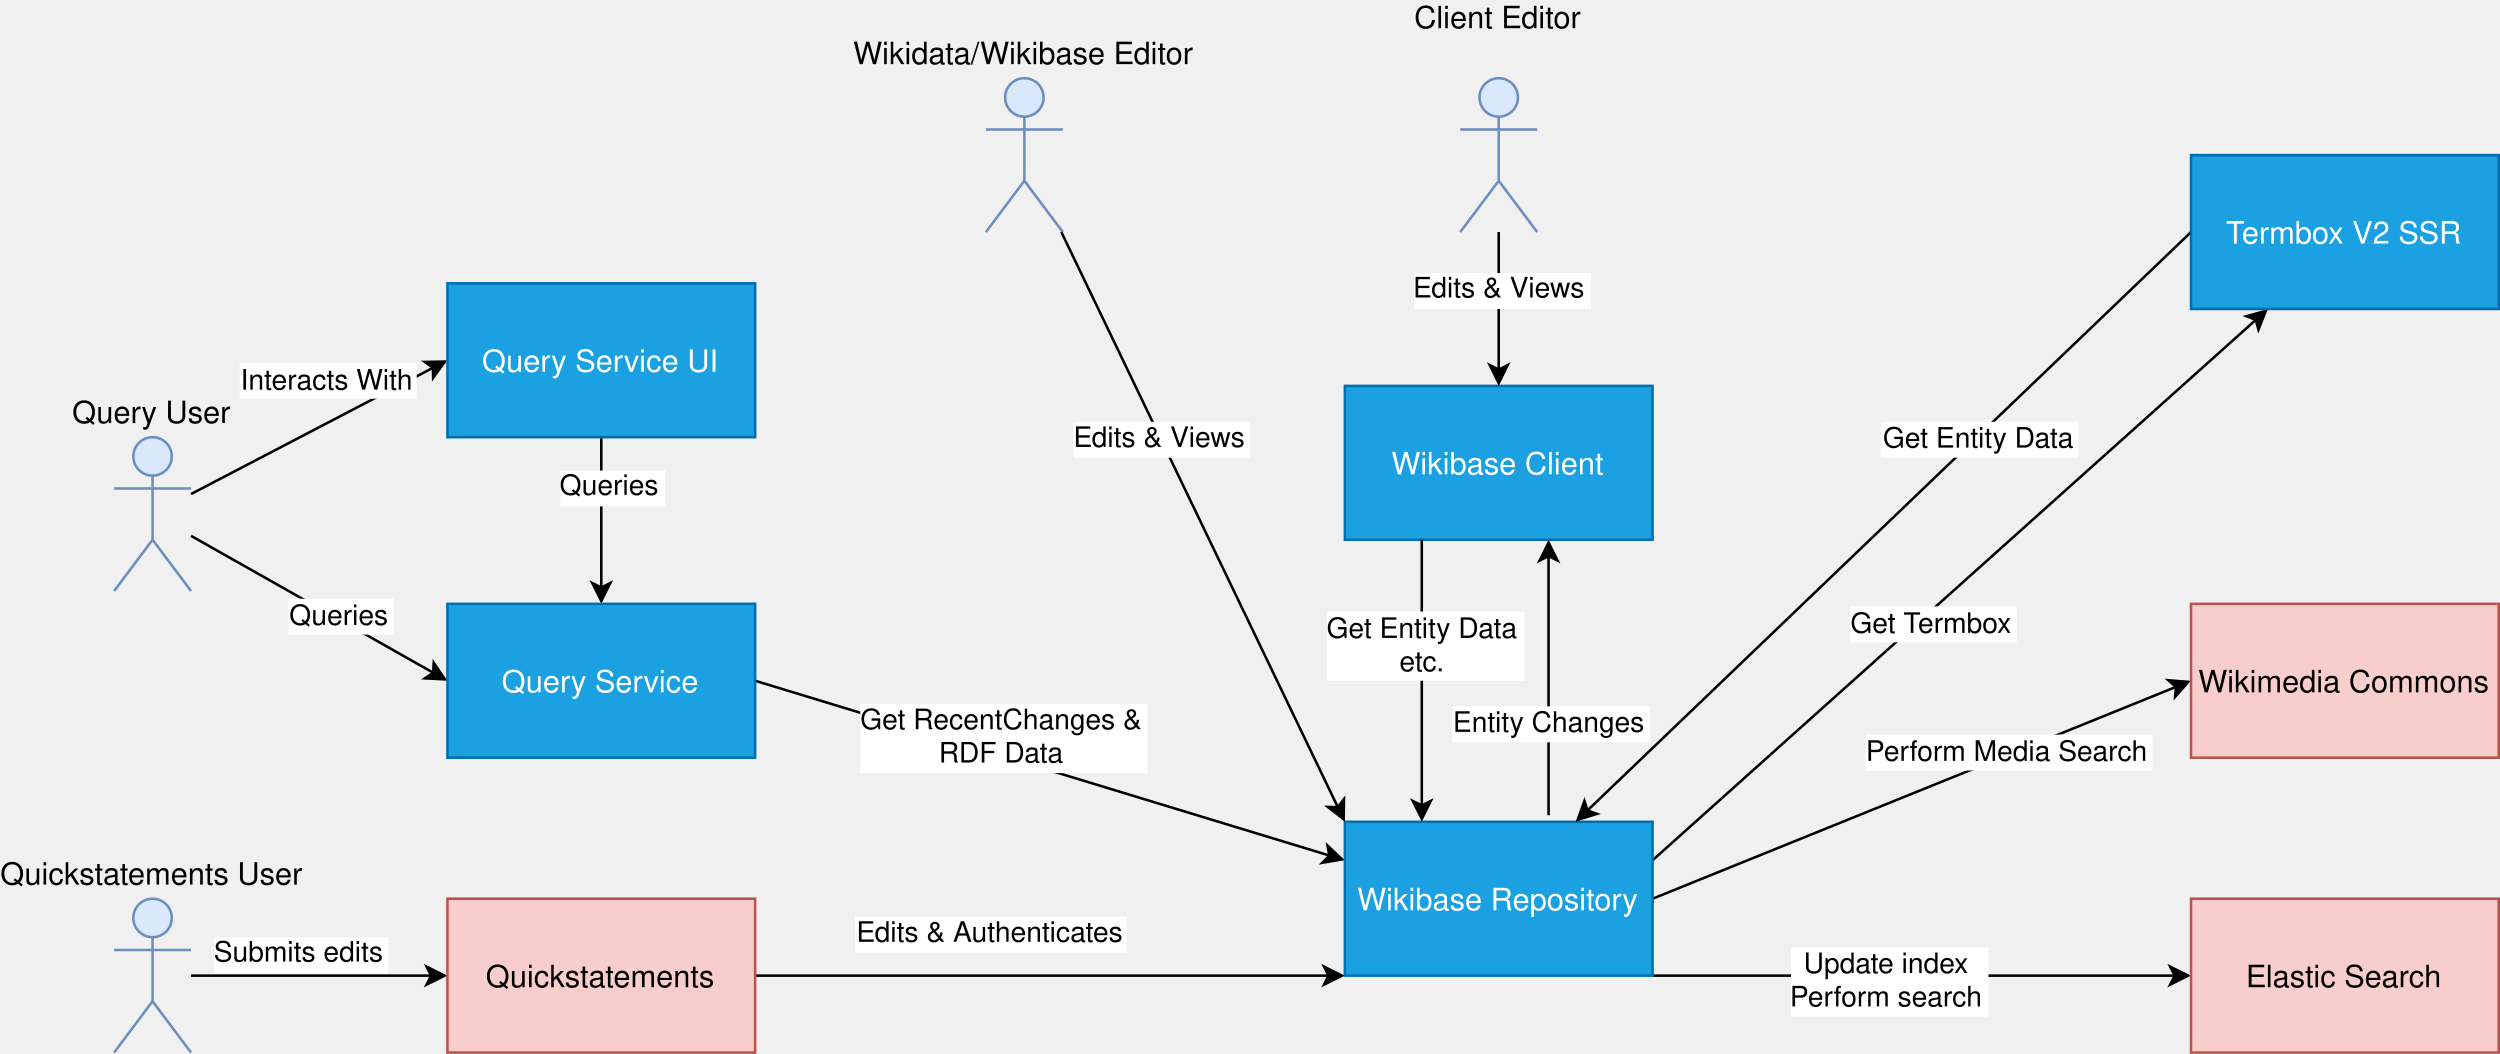
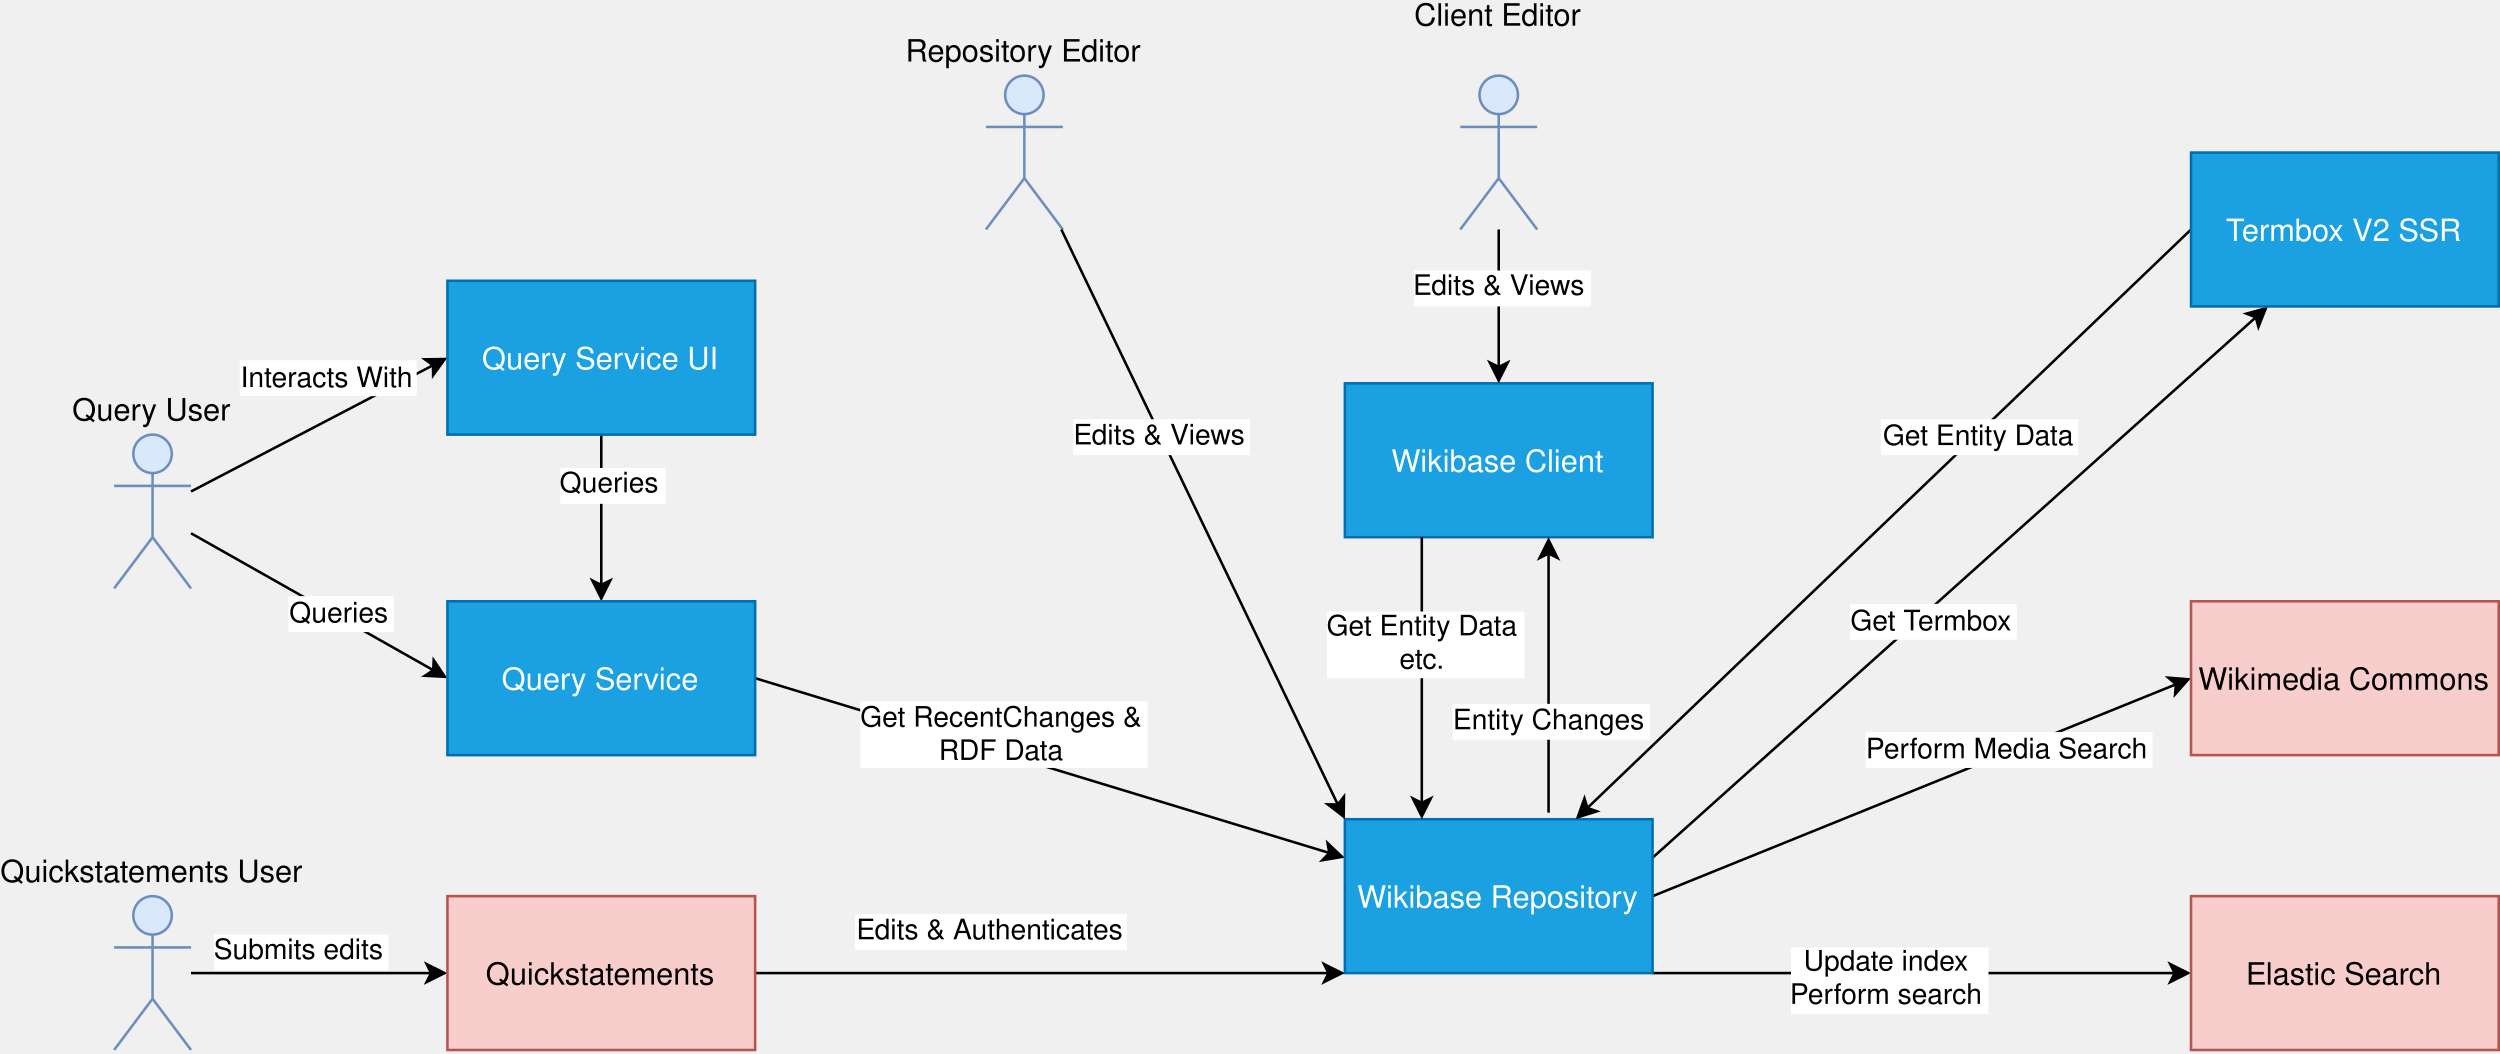
- <svg xmlns="http://www.w3.org/2000/svg" host="65bd71144e" version="1.1" width="975px" height="411px" viewBox="-0.5 -0.5 975 411" content="&lt;mxfile host=&quot;bfe99c21-7b0b-4a7b-a0aa-00665f4d8a2e&quot; modified=&quot;2021-02-09T15:56:42.751Z&quot; agent=&quot;5.0 (Macintosh; Intel Mac OS X 11_1_0) AppleWebKit/537.36 (KHTML, like Gecko) Code/1.53.0 Chrome/87.0.428.141 Electron/11.2.1 Safari/537.36&quot; etag=&quot;s-kvaiTE-bE-Sr_uFyip&quot; version=&quot;13.10.0&quot; type=&quot;embed&quot;&gt;&lt;diagram id=&quot;XFkhv5XfGi1PEyDfdlKW&quot; name=&quot;Page-1&quot;&gt;7Vxdd9o4EP01PIZjyd+PCZC0e9rdbNl+7cseYQvQxrY4RiTQX18ZJGxLLiHB2KZtHhI8smVrZu711UikZw7i9V2KFvP3NMRRDxrhumcOexB6rs9/Z4bNzgA8H+wss5SEwpYbxuQbFkZDWFckxMvSiYzSiJFF2RjQJMEBK9lQmtKn8mlTGpXvukAzrBnGAYp062cSsrkYF3Rz+xtMZnN5Z+CIEcdInixGspyjkD4VTOaoZw5SStnuU7we4ChznvTL7rrbH7TuHyzFCTvmgvG/5KtthH/+54bf1hD9Bf54M7kSvTyiaCUGPIhI1iE0RiFhNO1BpwdNHg3zRgyDbaRv+IgW2cdVHF0H2bnmzSNOGeHee4cmOLqnS8IITfgpjC4KrdcRmWXWCWWMxryBrlhEEjzYBzG735RE0YBGWb/8bmaIsDcNuH3JUvqACy1O4OHJlLdEyl0DPhKcPRYSN9wbdOdJT/BHxOuCSTjzDtMYs3TDTxGtrm/vLhGpfWWKQD/leSJN80KKOMKGRGbO9j3nweMfRPxeEktfixAOeTKLQ5qyOZ3RBEWj3HqT0lUS4lC4PD/nHc0iNgTc+D9mbCOQiVaMctOcxZFo/aEnl3SVBvjA80IBZ5TOMDs0LnFiNpiDgUlxhBh5LCO3djdLPBcwM15NYsKW22fc/q0IwxYRVamogiImYbgLDV6Sb2iy7SQLzoKShG1HY9/07GGl7w8mhpbbe9oUdykxU1XOG30AfK+c9qKno50vOr/PRpP3fAWsPrCUnpVe6HS65JmiBnD/mCfEVAvp3ysSPCwZYjjGyTa0H5c8XL8psJgO0DVKEYN+2xToaRE6meC4e9LNF3H99uBrdtC35eFwXWwcbsTR64nROpIY3U7xoulqIHqbpRoKtvD5THhGdI0YvfqIEVqmWQZDPbzo9cvdclbsG05jxAh/JUD5dQOqOqaWUaZNj4/dBRb0dr8dt9zh7rFFH/WH2JQgKL78cEpw53SMTMZadIypyPcT4Xp+KFqVYdr8VibHKBMAWlYm0Dwnkebc+bVEnXUTqdsxInXKUfaNvlH4kT5viEgtfWLYVSI16yLSKy58+GurFAXzNCaVOsduSuPoulUS6xinj4QDglPs22fgq/AhmCCAYRUfGoYzur7NrqAJK9in25962E8VGLZOfgA2yn4NzsvgczoSrwn7Ijvhnwvqkx/lF2UHp1OmfyRlyhdUR2ZzUNaMclTcZfAzPuCMqAZzlMwyYuNP7aB4sXXRvlL8YXjLW4aIod4A9q4NLfht81+d8z7bdEpgs06jP0mslt931XqYz+/mF368pihSTwaNIi+XHYFrt0yPli4Oi5X7hCa1lOoLehGWBCN4FWPCc1GmpMLnORN0ijMtfYq248x/cBpP6LprNGjVKQMBkFPo/XrYaUTYwIzabgZ2FegBrUPH6hZ0HA06HxchYpn2Jtz964K6uMfplKZx5g6M0qBzVWWZVrXAyrQcBVb1rLdJsDaAMrc1lD2n6puvRB+PT7Nb+NSLxDkM3+OQoK0W7CQc5fy+DrHvWAoa61H7itD3+qZZKmQ1hVWgl7A+kwcyQUu8nfotsvItFfl0IXLftZVFaqftaohpPeO/07S9+6JisORN4wW8eQL/yT18F1YOkbDXpP0oYYRtZLWjY9QnE60eJQJOVB4N0Je+nXE/9TI+ZS3j8YdL4i5geK2TFTwnWb2kCnEC68DLZB25o6SQz6PdBsNi2dW4XrE59wnnEtbgWlNKGRJLudXROZhONe1FLL3Z7Vq02JXp9m11jyPsK5syzkhi+qtG24z4EgabegEOKpfmJ55t2QeR9fqiatVWwGaJC+jgybRsLCYrAxrHNOmkL3PW70yFGuilzVGElpw7fjzv66InG01LHciFyZT8nsXliBF1ItWkK+1KV4ZbzX1b8Kr80ori1V97M5QDyoFr8psq8tYNrPzXIR9FnrUgFKvFCDB85VVgKEHZPb22qUnryVPLIK7SUX27oyqmYVWy9RPBT21ujdoXu36+2bHUkJe927CiVgSbgZ2jyAbrtaBTmNdTNu7XiLnjpoqtY6626V/3MHfeqi58XVU336VR07Jze6WUn+kNqevZynLyfs0bs6DfJmw7VUiW8elDr7gbzi93UA+onbOC2nHgSyqgOarFhQLW3KmGZR5e6uYH9zglfOxZeuSdq8YTXtcVa9sNva9dlQPUqcuxHKB2dE4O0Ped79G/317bHuLlhpxOIP4UTPPD/J9s7E7P/1WJOfoO&lt;/diagram&gt;&lt;/mxfile&gt;">
+ <svg xmlns="http://www.w3.org/2000/svg" host="65bd71144e" version="1.1" width="975px" height="411px" viewBox="-0.5 -0.5 975 411" content="&lt;mxfile&gt;&lt;diagram id=&quot;XFkhv5XfGi1PEyDfdlKW&quot; name=&quot;Page-1&quot;&gt;7Vxbd9o4EP41PIZjyVceE6CXPd3dbNne9mWPsAVoa1scIxLor18ZS75ILiHB2KYtDwke2bI1M9/nmdEkA3Mc7V4naL36nQY4HEAj2A3MyQBCYFsO/5VK9pkEmgBkkmVCAnFWIZiRb1gIDSHdkgBvKicySkNG1lWhT+MY+6wiQ0lCH6unLWhYvesaLbEmmPko1KWfSMBWmdSDbiF/g8lyJe8MnFE2EiF5sljJZoUC+lgSmdOBOU4oZdm3aDfGYao9qZfsulffGc0fLMExO+WC2T/ki20Ef/zrBt92EP0JfnszvxGzPKBwKxY8Dkk6ITSmAWE0GUBuQZNbw7wTy2B7qRu+onX6dRuFt356rnn3gBNGuPbeoTkO7+mGMEJjfgqj69LobUiWqXROGaMRH6BbFpIYj3MjpvdbkDAc0zCdl9/NDBD2Fj6Xb1hCv+LSiON7eL7gI6FyV5+vBKePhcQNc4GuPKkJ/oh4VxIJZb7GNMIs2fNTxKg7srNLhGvfmMLQj4WfSNGq5CKOkCHhmct85sJ4/Iuw33NsOdIshAPuzOKQJmxFlzRG4bSQ3iV0Gwc4ECovznlHU4tNABf+hxnbC2SiLaNctGJRKEa/q8kN3SY+PvK8UMAZJUvMjq1LnJgu5qhhEhwiRh6qyG1czRLPJczMtvOIsM3hGQ+/a8xwQESdK6qgiEgQZKbBG/INzQ+TpMZZUxKzw2rsu4E9qdX9UcfQfDunTXGXCjPV+bwxBGDkVd1ezHSy8sXk9+lqiplvgDUEljKzMgtdLDbcU1QD5o95hk01k/61Jf7XDUMMRzg+mPbDhpvrFwWW3QG6RsVicNQ1BXqahc4mOK6eZP9ZXH84+JIeDG15ONmVByd7cfRyYrROJEa3V7xouhqI3qauhvwDfD4R7hF9I0avOWKElmlWwdAML3rD6rScFYeG0xoxwp8JUKOmAVVvU8uo0qbH1+4CC3rZT8etTpg9tpijeRObEgTllx9OCO5dHCOdsZE4xlTC9zPhenkoWrVm2v+KTE6JTADoODKB5iWJtODOLxXqbJpI3Z4RqVO18sgYGqWP1HlLRGrpiWFfidRsikhveODDX1sVK5jnMamMc+y2Yhw9bpXEOsPJA+GA4BT79gn4KnwI5ghgWMeHhuFMb1+lV9CYleSLw6cZ9lMDDFsnPwBbZb8W8zL4VByJd4R9lpPw76Xokx8VF6UH51Pm6ETKlC+onmRzUNaMClS8TuFnvMcpUY1XKF6mxMaf2kHR+qCivFL8fvKKj0wQQ4MxHNwamvG75r8m8z7bdCpgs86jP0ms1mjoqvWwEb/bqPTx2qJI3Rk0irxedgSu3TE9WnpwWK7cxzRupFRfihdhJWAEL2JMeCnKlFT4NGeCXnGmpadoGWf+jZNoTnd9o0GryTAQAJlC5/th5xFhCxm13Q7satADOoeO1S/oOBp0PqwDxNLYm3D170rRxT1OFjSJUnVglPi9qypLt2oEVqblKLBqZr9NgrUFlLmdoeypqL79SvTp+DT7hU+9SFzA8HccEHSIBXsJR5nfNxHsO5aCxmaifSXQ94amWSlktYVVoJewPpGvZI42+JD6rdPyLRX+dCXhvmsrm9RO19UQ03pCf+fF9u6zisGSN41n8OYZ/Cd7+K6sHCJhr4X205gRtpfVjp5Rn3S0ZiIRcGbk0QJ96e2MeeplfExHZrP318RdwPA6Jyt4SbJ6ThXiDNaB18k6sqOk5M/TrMGwXHY1brdsxXXCuYS1uNeUUIbEVm69dY66U0O9iJU3u91ILHZjukNb7XGEQ6Up44Ikpr9qtGbE5zDYwvOxX7s1P/dsyz6KrJcXVetaAdslLqCDJ41lI5GsjGkU0biXuixYvzcVaqCXNqch2nDu+H7e10dNtuqWOpBLyZT8O4vrCUbURKpNVdqaKsvJaP63Kooyf+4eKAdU7dXmH6jIW7ew4d9E1Cjcq4P4sD4GAcZIeQMYilGyp9d6mbSZPLX64SoTNdcUVZN91UWrHwl+7LIjKq9x/XhJsQwdr7vJsKZEBNuBnaNEC9ZLQacwr6f06zeIudMyxM4x11jW1z/MXbaYC19WzC2aMxrabe6ugvIjvSH1MLa2ipxvdWPmD7uEba/qx9I+Q+iVm+BG1QmaAbVzUVA7DnxO4bNAtbhQwJor1bDM4zvc/OAeJ4SvPXWPYnJVeMbrumZLu6X3tatygJq6nMoB6kSX5AC93TxHf95V2x3iZR9OLxB/Dqb5YfG/NbLTi39RYk7/Bw==&lt;/diagram&gt;&lt;/mxfile&gt;">
  <defs />
  <g>
-     <ellipse cx="584" cy="37.5" rx="7.5" ry="7.5" fill="#dae8fc" stroke="#6c8ebf" pointer-events="all" />
-     <path d="M 584 45 L 584 70 M 584 50 L 569 50 M 584 50 L 599 50 M 584 70 L 569 90 M 584 70 L 599 90" fill="none" stroke="#6c8ebf" stroke-miterlimit="10" pointer-events="all" />
-     <g fill="#000000" font-family="Helvetica" text-anchor="middle" font-size="12px">
-       <text x="583.5" y="10.5">
+     <ellipse cx="584" cy="36.5" rx="7.5" ry="7.5" fill="#dae8fc" stroke="#6c8ebf" pointer-events="all" />
+     <path d="M 584 44 L 584 69 M 584 49 L 569 49 M 584 49 L 599 49 M 584 69 L 569 89 M 584 69 L 599 89" fill="none" stroke="#6c8ebf" stroke-miterlimit="10" pointer-events="all" />
+     <g fill="#000000" font-family="Helvetica" text-anchor="middle" font-size="12px">
+       <text x="583.5" y="9.5">
                Client Editor
            </text>
    </g>
-     <path d="M 74 380 L 167.63 380" fill="none" stroke="#000000" stroke-miterlimit="10" pointer-events="stroke" />
-     <path d="M 172.88 380 L 165.88 383.5 L 167.63 380 L 165.88 376.5 Z" fill="#000000" stroke="#000000" stroke-miterlimit="10" pointer-events="all" />
-     <g fill="#000000" font-family="Helvetica" text-anchor="middle" font-size="11px">
-       <rect fill="#ffffff" stroke="none" x="83" y="365" width="68" height="14" stroke-width="0" />
-       <text x="115.86" y="374.5">
+     <path d="M 74 379 L 167.63 379" fill="none" stroke="#000000" stroke-miterlimit="10" pointer-events="stroke" />
+     <path d="M 172.88 379 L 165.88 382.5 L 167.63 379 L 165.88 375.5 Z" fill="#000000" stroke="#000000" stroke-miterlimit="10" pointer-events="all" />
+     <g fill="#000000" font-family="Helvetica" text-anchor="middle" font-size="11px">
+       <rect fill="#ffffff" stroke="none" x="83" y="364" width="68" height="14" stroke-width="0" />
+       <text x="115.86" y="373.5">
                Submits edits
            </text>
    </g>
-     <ellipse cx="59" cy="357.5" rx="7.5" ry="7.5" fill="#dae8fc" stroke="#6c8ebf" pointer-events="all" />
-     <path d="M 59 365 L 59 390 M 59 370 L 44 370 M 59 370 L 74 370 M 59 390 L 44 410 M 59 390 L 74 410" fill="none" stroke="#6c8ebf" stroke-miterlimit="10" pointer-events="all" />
-     <g fill="#000000" font-family="Helvetica" text-anchor="middle" font-size="12px">
-       <text x="58.5" y="344.5">
+     <ellipse cx="59" cy="356.5" rx="7.5" ry="7.5" fill="#dae8fc" stroke="#6c8ebf" pointer-events="all" />
+     <path d="M 59 364 L 59 389 M 59 369 L 44 369 M 59 369 L 74 369 M 59 389 L 44 409 M 59 389 L 74 409" fill="none" stroke="#6c8ebf" stroke-miterlimit="10" pointer-events="all" />
+     <g fill="#000000" font-family="Helvetica" text-anchor="middle" font-size="12px">
+       <text x="58.5" y="343.5">
                Quickstatements User
            </text>
    </g>
-     <path d="M 74 192.17 L 168.35 142.95" fill="none" stroke="#000000" stroke-miterlimit="10" pointer-events="stroke" />
-     <path d="M 173.01 140.52 L 168.42 146.86 L 168.35 142.95 L 165.18 140.65 Z" fill="#000000" stroke="#000000" stroke-miterlimit="10" pointer-events="all" />
-     <g fill="#000000" font-family="Helvetica" text-anchor="middle" font-size="11px">
-       <rect fill="#ffffff" stroke="none" x="93" y="141" width="69" height="14" stroke-width="0" />
-       <text x="126.84" y="151.46">
+     <path d="M 74 191.17 L 168.35 141.95" fill="none" stroke="#000000" stroke-miterlimit="10" pointer-events="stroke" />
+     <path d="M 173.01 139.52 L 168.42 145.86 L 168.35 141.95 L 165.18 139.65 Z" fill="#000000" stroke="#000000" stroke-miterlimit="10" pointer-events="all" />
+     <g fill="#000000" font-family="Helvetica" text-anchor="middle" font-size="11px">
+       <rect fill="#ffffff" stroke="none" x="93" y="140" width="69" height="14" stroke-width="0" />
+       <text x="126.84" y="150.46">
                Interacts With
            </text>
    </g>
-     <path d="M 74 208.48 L 168.46 261.87" fill="none" stroke="#000000" stroke-miterlimit="10" pointer-events="stroke" />
-     <path d="M 173.03 264.45 L 165.21 264.05 L 168.46 261.87 L 168.65 257.96 Z" fill="#000000" stroke="#000000" stroke-miterlimit="10" pointer-events="all" />
-     <g fill="#000000" font-family="Helvetica" text-anchor="middle" font-size="11px">
-       <rect fill="#ffffff" stroke="none" x="112" y="233" width="41" height="14" stroke-width="0" />
-       <text x="131.57" y="243.22">
+     <path d="M 74 207.48 L 168.46 260.87" fill="none" stroke="#000000" stroke-miterlimit="10" pointer-events="stroke" />
+     <path d="M 173.03 263.45 L 165.21 263.05 L 168.46 260.87 L 168.65 256.96 Z" fill="#000000" stroke="#000000" stroke-miterlimit="10" pointer-events="all" />
+     <g fill="#000000" font-family="Helvetica" text-anchor="middle" font-size="11px">
+       <rect fill="#ffffff" stroke="none" x="112" y="232" width="41" height="14" stroke-width="0" />
+       <text x="131.57" y="242.22">
                Queries
            </text>
    </g>
-     <ellipse cx="59" cy="177.5" rx="7.5" ry="7.5" fill="#dae8fc" stroke="#6c8ebf" pointer-events="all" />
-     <path d="M 59 185 L 59 210 M 59 190 L 44 190 M 59 190 L 74 190 M 59 210 L 44 230 M 59 210 L 74 230" fill="none" stroke="#6c8ebf" stroke-miterlimit="10" pointer-events="all" />
-     <g fill="#000000" font-family="Helvetica" text-anchor="middle" font-size="12px">
-       <text x="58.5" y="164.5">
+     <ellipse cx="59" cy="176.5" rx="7.5" ry="7.5" fill="#dae8fc" stroke="#6c8ebf" pointer-events="all" />
+     <path d="M 59 184 L 59 209 M 59 189 L 44 189 M 59 189 L 74 189 M 59 209 L 44 229 M 59 209 L 74 229" fill="none" stroke="#6c8ebf" stroke-miterlimit="10" pointer-events="all" />
+     <g fill="#000000" font-family="Helvetica" text-anchor="middle" font-size="12px">
+       <text x="58.5" y="163.5">
                Query User
            </text>
    </g>
-     <path d="M 234 170 L 234 228.63" fill="none" stroke="#000000" stroke-miterlimit="10" pointer-events="stroke" />
-     <path d="M 234 233.88 L 230.5 226.88 L 234 228.63 L 237.5 226.88 Z" fill="#000000" stroke="#000000" stroke-miterlimit="10" pointer-events="all" />
-     <g fill="#000000" font-family="Helvetica" text-anchor="middle" font-size="11px">
-       <rect fill="#ffffff" stroke="none" x="218" y="183" width="41" height="14" stroke-width="0" />
-       <text x="237" y="192.5">
+     <path d="M 234 169 L 234 227.63" fill="none" stroke="#000000" stroke-miterlimit="10" pointer-events="stroke" />
+     <path d="M 234 232.88 L 230.5 225.88 L 234 227.63 L 237.5 225.88 Z" fill="#000000" stroke="#000000" stroke-miterlimit="10" pointer-events="all" />
+     <g fill="#000000" font-family="Helvetica" text-anchor="middle" font-size="11px">
+       <rect fill="#ffffff" stroke="none" x="218" y="182" width="41" height="14" stroke-width="0" />
+       <text x="237" y="191.5">
                Queries
            </text>
    </g>
-     <rect x="174" y="110" width="120" height="60" fill="#1ba1e2" stroke="#006eaf" pointer-events="all" />
-     <g fill="#ffffff" font-family="Helvetica" text-anchor="middle" font-size="12px">
-       <text x="233.5" y="144.5">
+     <rect x="174" y="109" width="120" height="60" fill="#1ba1e2" stroke="#006eaf" pointer-events="all" />
+     <g fill="#ffffff" font-family="Helvetica" text-anchor="middle" font-size="12px">
+       <text x="233.5" y="143.5">
                Query Service UI
            </text>
    </g>
-     <path d="M 294 265 L 517.91 333.15" fill="none" stroke="#000000" stroke-miterlimit="10" pointer-events="stroke" />
-     <path d="M 522.93 334.67 L 515.21 335.98 L 517.91 333.15 L 517.25 329.29 Z" fill="#000000" stroke="#000000" stroke-miterlimit="10" pointer-events="all" />
-     <g fill="#000000" font-family="Helvetica" text-anchor="middle" font-size="11px">
-       <rect fill="#ffffff" stroke="none" x="335" y="274" width="112" height="27" stroke-width="0" />
-       <text x="389.88" y="283.88">
+     <path d="M 294 264 L 517.91 332.15" fill="none" stroke="#000000" stroke-miterlimit="10" pointer-events="stroke" />
+     <path d="M 522.93 333.67 L 515.21 334.98 L 517.91 332.15 L 517.25 328.29 Z" fill="#000000" stroke="#000000" stroke-miterlimit="10" pointer-events="all" />
+     <g fill="#000000" font-family="Helvetica" text-anchor="middle" font-size="11px">
+       <rect fill="#ffffff" stroke="none" x="335" y="273" width="112" height="26" stroke-width="0" />
+       <text x="389.88" y="282.88">
                Get RecentChanges &amp;
            </text>
-       <text x="389.88" y="296.88">
+       <text x="389.88" y="295.88">
                RDF Data
            </text>
    </g>
-     <rect x="174" y="235" width="120" height="60" fill="#1ba1e2" stroke="#006eaf" pointer-events="all" />
-     <g fill="#ffffff" font-family="Helvetica" text-anchor="middle" font-size="12px">
-       <text x="233.5" y="269.5">
+     <rect x="174" y="234" width="120" height="60" fill="#1ba1e2" stroke="#006eaf" pointer-events="all" />
+     <g fill="#ffffff" font-family="Helvetica" text-anchor="middle" font-size="12px">
+       <text x="233.5" y="268.5">
                Query Service
            </text>
    </g>
-     <path d="M 644 335 L 879.26 124.25" fill="none" stroke="#000000" stroke-miterlimit="10" pointer-events="stroke" />
-     <path d="M 883.17 120.75 L 880.29 128.02 L 879.26 124.25 L 875.62 122.81 Z" fill="#000000" stroke="#000000" stroke-miterlimit="10" pointer-events="all" />
-     <g fill="#000000" font-family="Helvetica" text-anchor="middle" font-size="11px">
-       <rect fill="#ffffff" stroke="none" x="721" y="236" width="65" height="14" stroke-width="0" />
-       <text x="752.51" y="246.32">
+     <path d="M 644 334 L 879.26 123.25" fill="none" stroke="#000000" stroke-miterlimit="10" pointer-events="stroke" />
+     <path d="M 883.17 119.75 L 880.29 127.02 L 879.26 123.25 L 875.62 121.81 Z" fill="#000000" stroke="#000000" stroke-miterlimit="10" pointer-events="all" />
+     <g fill="#000000" font-family="Helvetica" text-anchor="middle" font-size="11px">
+       <rect fill="#ffffff" stroke="none" x="721" y="235" width="65" height="14" stroke-width="0" />
+       <text x="752.51" y="245.32">
                Get Termbox
            </text>
    </g>
-     <path d="M 644 380 L 847.63 380" fill="none" stroke="#000000" stroke-miterlimit="10" pointer-events="stroke" />
-     <path d="M 852.88 380 L 845.88 383.5 L 847.63 380 L 845.88 376.5 Z" fill="#000000" stroke="#000000" stroke-miterlimit="10" pointer-events="all" />
-     <g fill="#000000" font-family="Helvetica" text-anchor="middle" font-size="11px">
-       <rect fill="#ffffff" stroke="none" x="698" y="369" width="77" height="27" stroke-width="0" />
-       <text x="735" y="379">
+     <path d="M 644 379 L 847.63 379" fill="none" stroke="#000000" stroke-miterlimit="10" pointer-events="stroke" />
+     <path d="M 852.88 379 L 845.88 382.5 L 847.63 379 L 845.88 375.5 Z" fill="#000000" stroke="#000000" stroke-miterlimit="10" pointer-events="all" />
+     <g fill="#000000" font-family="Helvetica" text-anchor="middle" font-size="11px">
+       <rect fill="#ffffff" stroke="none" x="698" y="369" width="77" height="26" stroke-width="0" />
+       <text x="735" y="378">
                Update index
            </text>
-       <text x="735" y="392">
+       <text x="735" y="391">
                Perform search
            </text>
    </g>
-     <path d="M 644 350 L 848.1 267.39" fill="none" stroke="#000000" stroke-miterlimit="10" pointer-events="stroke" />
-     <path d="M 852.96 265.42 L 847.79 271.29 L 848.1 267.39 L 845.16 264.8 Z" fill="#000000" stroke="#000000" stroke-miterlimit="10" pointer-events="all" />
-     <g fill="#000000" font-family="Helvetica" text-anchor="middle" font-size="11px">
-       <rect fill="#ffffff" stroke="none" x="727" y="286" width="112" height="14" stroke-width="0" />
-       <text x="782.05" y="296.23">
+     <path d="M 644 349 L 848.1 266.39" fill="none" stroke="#000000" stroke-miterlimit="10" pointer-events="stroke" />
+     <path d="M 852.96 264.42 L 847.79 270.29 L 848.1 266.39 L 845.16 263.8 Z" fill="#000000" stroke="#000000" stroke-miterlimit="10" pointer-events="all" />
+     <g fill="#000000" font-family="Helvetica" text-anchor="middle" font-size="11px">
+       <rect fill="#ffffff" stroke="none" x="727" y="285" width="112" height="14" stroke-width="0" />
+       <text x="782.05" y="295.23">
                Perform Media Search
            </text>
    </g>
-     <rect x="524" y="320" width="120" height="60" fill="#1ba1e2" stroke="#006eaf" pointer-events="all" />
-     <g fill="#ffffff" font-family="Helvetica" text-anchor="middle" font-size="12px">
-       <text x="583.5" y="354.5">
+     <rect x="524" y="319" width="120" height="60" fill="#1ba1e2" stroke="#006eaf" pointer-events="all" />
+     <g fill="#ffffff" font-family="Helvetica" text-anchor="middle" font-size="12px">
+       <text x="583.5" y="353.5">
                Wikibase Repository
            </text>
    </g>
-     <path d="M 854 90 L 618.6 315.59" fill="none" stroke="#000000" stroke-miterlimit="10" pointer-events="stroke" />
-     <path d="M 614.81 319.23 L 617.44 311.86 L 618.6 315.59 L 622.28 316.91 Z" fill="#000000" stroke="#000000" stroke-miterlimit="10" pointer-events="all" />
-     <g fill="#000000" font-family="Helvetica" text-anchor="middle" font-size="11px">
-       <rect fill="#ffffff" stroke="none" x="733" y="164" width="77" height="14" stroke-width="0" />
-       <text x="770.97" y="174.07">
+     <path d="M 854 89 L 618.6 314.59" fill="none" stroke="#000000" stroke-miterlimit="10" pointer-events="stroke" />
+     <path d="M 614.81 318.23 L 617.44 310.86 L 618.6 314.59 L 622.28 315.91 Z" fill="#000000" stroke="#000000" stroke-miterlimit="10" pointer-events="all" />
+     <g fill="#000000" font-family="Helvetica" text-anchor="middle" font-size="11px">
+       <rect fill="#ffffff" stroke="none" x="733" y="163" width="77" height="14" stroke-width="0" />
+       <text x="770.97" y="173.07">
                Get Entity Data
            </text>
    </g>
-     <rect x="854" y="60" width="120" height="60" fill="#1ba1e2" stroke="#006eaf" pointer-events="all" />
-     <g fill="#ffffff" font-family="Helvetica" text-anchor="middle" font-size="12px">
-       <text x="913.5" y="94.5">
+     <rect x="854" y="59" width="120" height="60" fill="#1ba1e2" stroke="#006eaf" pointer-events="all" />
+     <g fill="#ffffff" font-family="Helvetica" text-anchor="middle" font-size="12px">
+       <text x="913.5" y="93.5">
                Termbox V2 SSR
            </text>
    </g>
-     <path d="M 294 380 L 517.63 380" fill="none" stroke="#000000" stroke-miterlimit="10" pointer-events="stroke" />
-     <path d="M 522.88 380 L 515.88 383.5 L 517.63 380 L 515.88 376.5 Z" fill="#000000" stroke="#000000" stroke-miterlimit="10" pointer-events="all" />
-     <g fill="#000000" font-family="Helvetica" text-anchor="middle" font-size="11px">
-       <rect fill="#ffffff" stroke="none" x="333" y="357" width="106" height="14" stroke-width="0" />
-       <text x="385.42" y="366.8">
+     <path d="M 294 379 L 517.63 379" fill="none" stroke="#000000" stroke-miterlimit="10" pointer-events="stroke" />
+     <path d="M 522.88 379 L 515.88 382.5 L 517.63 379 L 515.88 375.5 Z" fill="#000000" stroke="#000000" stroke-miterlimit="10" pointer-events="all" />
+     <g fill="#000000" font-family="Helvetica" text-anchor="middle" font-size="11px">
+       <rect fill="#ffffff" stroke="none" x="333" y="356" width="106" height="14" stroke-width="0" />
+       <text x="385.42" y="365.8">
                Edits &amp; Authenticates
            </text>
    </g>
-     <rect x="174" y="350" width="120" height="60" fill="#f8cecc" stroke="#b85450" pointer-events="all" />
-     <g fill="#000000" font-family="Helvetica" text-anchor="middle" font-size="12px">
-       <text x="233.5" y="384.5">
+     <rect x="174" y="349" width="120" height="60" fill="#f8cecc" stroke="#b85450" pointer-events="all" />
+     <g fill="#000000" font-family="Helvetica" text-anchor="middle" font-size="12px">
+       <text x="233.5" y="383.5">
                Quickstatements
            </text>
    </g>
-     <rect x="854" y="235" width="120" height="60" fill="#f8cecc" stroke="#b85450" pointer-events="all" />
-     <g fill="#000000" font-family="Helvetica" text-anchor="middle" font-size="12px">
-       <text x="913.5" y="269.5">
+     <rect x="854" y="234" width="120" height="60" fill="#f8cecc" stroke="#b85450" pointer-events="all" />
+     <g fill="#000000" font-family="Helvetica" text-anchor="middle" font-size="12px">
+       <text x="913.5" y="268.5">
                Wikimedia Commons
            </text>
    </g>
-     <rect x="854" y="350" width="120" height="60" fill="#f8cecc" stroke="#b85450" pointer-events="all" />
-     <g fill="#000000" font-family="Helvetica" text-anchor="middle" font-size="12px">
-       <text x="913.5" y="384.5">
+     <rect x="854" y="349" width="120" height="60" fill="#f8cecc" stroke="#b85450" pointer-events="all" />
+     <g fill="#000000" font-family="Helvetica" text-anchor="middle" font-size="12px">
+       <text x="913.5" y="383.5">
                Elastic Search
            </text>
    </g>
-     <rect x="524" y="150" width="120" height="60" fill="#1ba1e2" stroke="#006eaf" pointer-events="all" />
-     <g fill="#ffffff" font-family="Helvetica" text-anchor="middle" font-size="12px">
-       <text x="583.5" y="184.5">
+     <rect x="524" y="149" width="120" height="60" fill="#1ba1e2" stroke="#006eaf" pointer-events="all" />
+     <g fill="#ffffff" font-family="Helvetica" text-anchor="middle" font-size="12px">
+       <text x="583.5" y="183.5">
                Wikibase Client
            </text>
    </g>
-     <ellipse cx="399" cy="37.5" rx="7.5" ry="7.5" fill="#dae8fc" stroke="#6c8ebf" pointer-events="all" />
-     <path d="M 399 45 L 399 70 M 399 50 L 384 50 M 399 50 L 414 50 M 399 70 L 384 90 M 399 70 L 414 90" fill="none" stroke="#6c8ebf" stroke-miterlimit="10" pointer-events="all" />
-     <g fill="#000000" font-family="Helvetica" text-anchor="middle" font-size="12px">
-       <text x="398.5" y="24.5">
-                 Wikidata/Wikibase Editor
-             </text>
-     </g>
-     <path d="M 413.42 90 L 521.24 314.26" fill="none" stroke="#000000" stroke-miterlimit="10" pointer-events="stroke" />
-     <path d="M 523.52 318.99 L 517.33 314.2 L 521.24 314.26 L 523.64 311.17 Z" fill="#000000" stroke="#000000" stroke-miterlimit="10" pointer-events="all" />
-     <g fill="#000000" font-family="Helvetica" text-anchor="middle" font-size="11px">
-       <rect fill="#ffffff" stroke="none" x="418" y="164" width="69" height="14" stroke-width="0" />
-       <text x="451.55" y="173.81">
+     <ellipse cx="399" cy="36.5" rx="7.5" ry="7.5" fill="#dae8fc" stroke="#6c8ebf" pointer-events="all" />
+     <path d="M 399 44 L 399 69 M 399 49 L 384 49 M 399 49 L 414 49 M 399 69 L 384 89 M 399 69 L 414 89" fill="none" stroke="#6c8ebf" stroke-miterlimit="10" pointer-events="all" />
+     <g fill="#000000" font-family="Helvetica" text-anchor="middle" font-size="12px">
+       <text x="398.5" y="23.5">
+                 Repository Editor
+             </text>
+     </g>
+     <path d="M 413.42 89 L 521.24 313.26" fill="none" stroke="#000000" stroke-miterlimit="10" pointer-events="stroke" />
+     <path d="M 523.52 317.99 L 517.33 313.2 L 521.24 313.26 L 523.64 310.17 Z" fill="#000000" stroke="#000000" stroke-miterlimit="10" pointer-events="all" />
+     <g fill="#000000" font-family="Helvetica" text-anchor="middle" font-size="11px">
+       <rect fill="#ffffff" stroke="none" x="418" y="163" width="69" height="14" stroke-width="0" />
+       <text x="451.55" y="172.81">
                Edits &amp; Views
            </text>
    </g>
-     <path d="M 584 90 L 584 143.63" fill="none" stroke="#000000" stroke-miterlimit="10" pointer-events="stroke" />
-     <path d="M 584 148.88 L 580.5 141.88 L 584 143.63 L 587.5 141.88 Z" fill="#000000" stroke="#000000" stroke-miterlimit="10" pointer-events="all" />
-     <g fill="#000000" font-family="Helvetica" text-anchor="middle" font-size="11px">
-       <rect fill="#ffffff" stroke="none" x="551" y="106" width="69" height="14" stroke-width="0" />
-       <text x="584" y="115.5">
+     <path d="M 584 89 L 584 142.63" fill="none" stroke="#000000" stroke-miterlimit="10" pointer-events="stroke" />
+     <path d="M 584 147.88 L 580.5 140.88 L 584 142.63 L 587.5 140.88 Z" fill="#000000" stroke="#000000" stroke-miterlimit="10" pointer-events="all" />
+     <g fill="#000000" font-family="Helvetica" text-anchor="middle" font-size="11px">
+       <rect fill="#ffffff" stroke="none" x="551" y="105" width="69" height="14" stroke-width="0" />
+       <text x="584" y="114.5">
                Edits &amp; Views
            </text>
    </g>
-     <path d="M 554 210 L 554 313.63" fill="none" stroke="#000000" stroke-miterlimit="10" pointer-events="stroke" />
-     <path d="M 554 318.88 L 550.5 311.88 L 554 313.63 L 557.5 311.88 Z" fill="#000000" stroke="#000000" stroke-miterlimit="10" pointer-events="all" />
-     <g fill="#000000" font-family="Helvetica" text-anchor="middle" font-size="11px">
-       <rect fill="#ffffff" stroke="none" x="517" y="238" width="77" height="27" stroke-width="0" />
-       <text x="554" y="248.29">
+     <path d="M 554 209 L 554 312.63" fill="none" stroke="#000000" stroke-miterlimit="10" pointer-events="stroke" />
+     <path d="M 554 317.88 L 550.5 310.88 L 554 312.63 L 557.5 310.88 Z" fill="#000000" stroke="#000000" stroke-miterlimit="10" pointer-events="all" />
+     <g fill="#000000" font-family="Helvetica" text-anchor="middle" font-size="11px">
+       <rect fill="#ffffff" stroke="none" x="517" y="238" width="77" height="26" stroke-width="0" />
+       <text x="554" y="247.29">
                Get Entity Data
            </text>
-       <text x="554" y="261.29">
+       <text x="554" y="260.29">
                etc.
            </text>
    </g>
-     <path d="M 603.44 317.42 L 603.44 216.37" fill="none" stroke="#000000" stroke-miterlimit="10" pointer-events="stroke" />
-     <path d="M 603.44 211.12 L 606.94 218.12 L 603.44 216.37 L 599.94 218.12 Z" fill="#000000" stroke="#000000" stroke-miterlimit="10" pointer-events="all" />
-     <g fill="#000000" font-family="Helvetica" text-anchor="middle" font-size="11px">
-       <rect fill="#ffffff" stroke="none" x="566" y="275" width="77" height="14" stroke-width="0" />
-       <text x="603.44" y="284.92">
+     <path d="M 603.44 316.42 L 603.44 215.37" fill="none" stroke="#000000" stroke-miterlimit="10" pointer-events="stroke" />
+     <path d="M 603.44 210.12 L 606.94 217.12 L 603.44 215.37 L 599.94 217.12 Z" fill="#000000" stroke="#000000" stroke-miterlimit="10" pointer-events="all" />
+     <g fill="#000000" font-family="Helvetica" text-anchor="middle" font-size="11px">
+       <rect fill="#ffffff" stroke="none" x="566" y="274" width="77" height="14" stroke-width="0" />
+       <text x="603.44" y="283.92">
                Entity Changes
            </text>
    </g>
  </g>
</svg>
